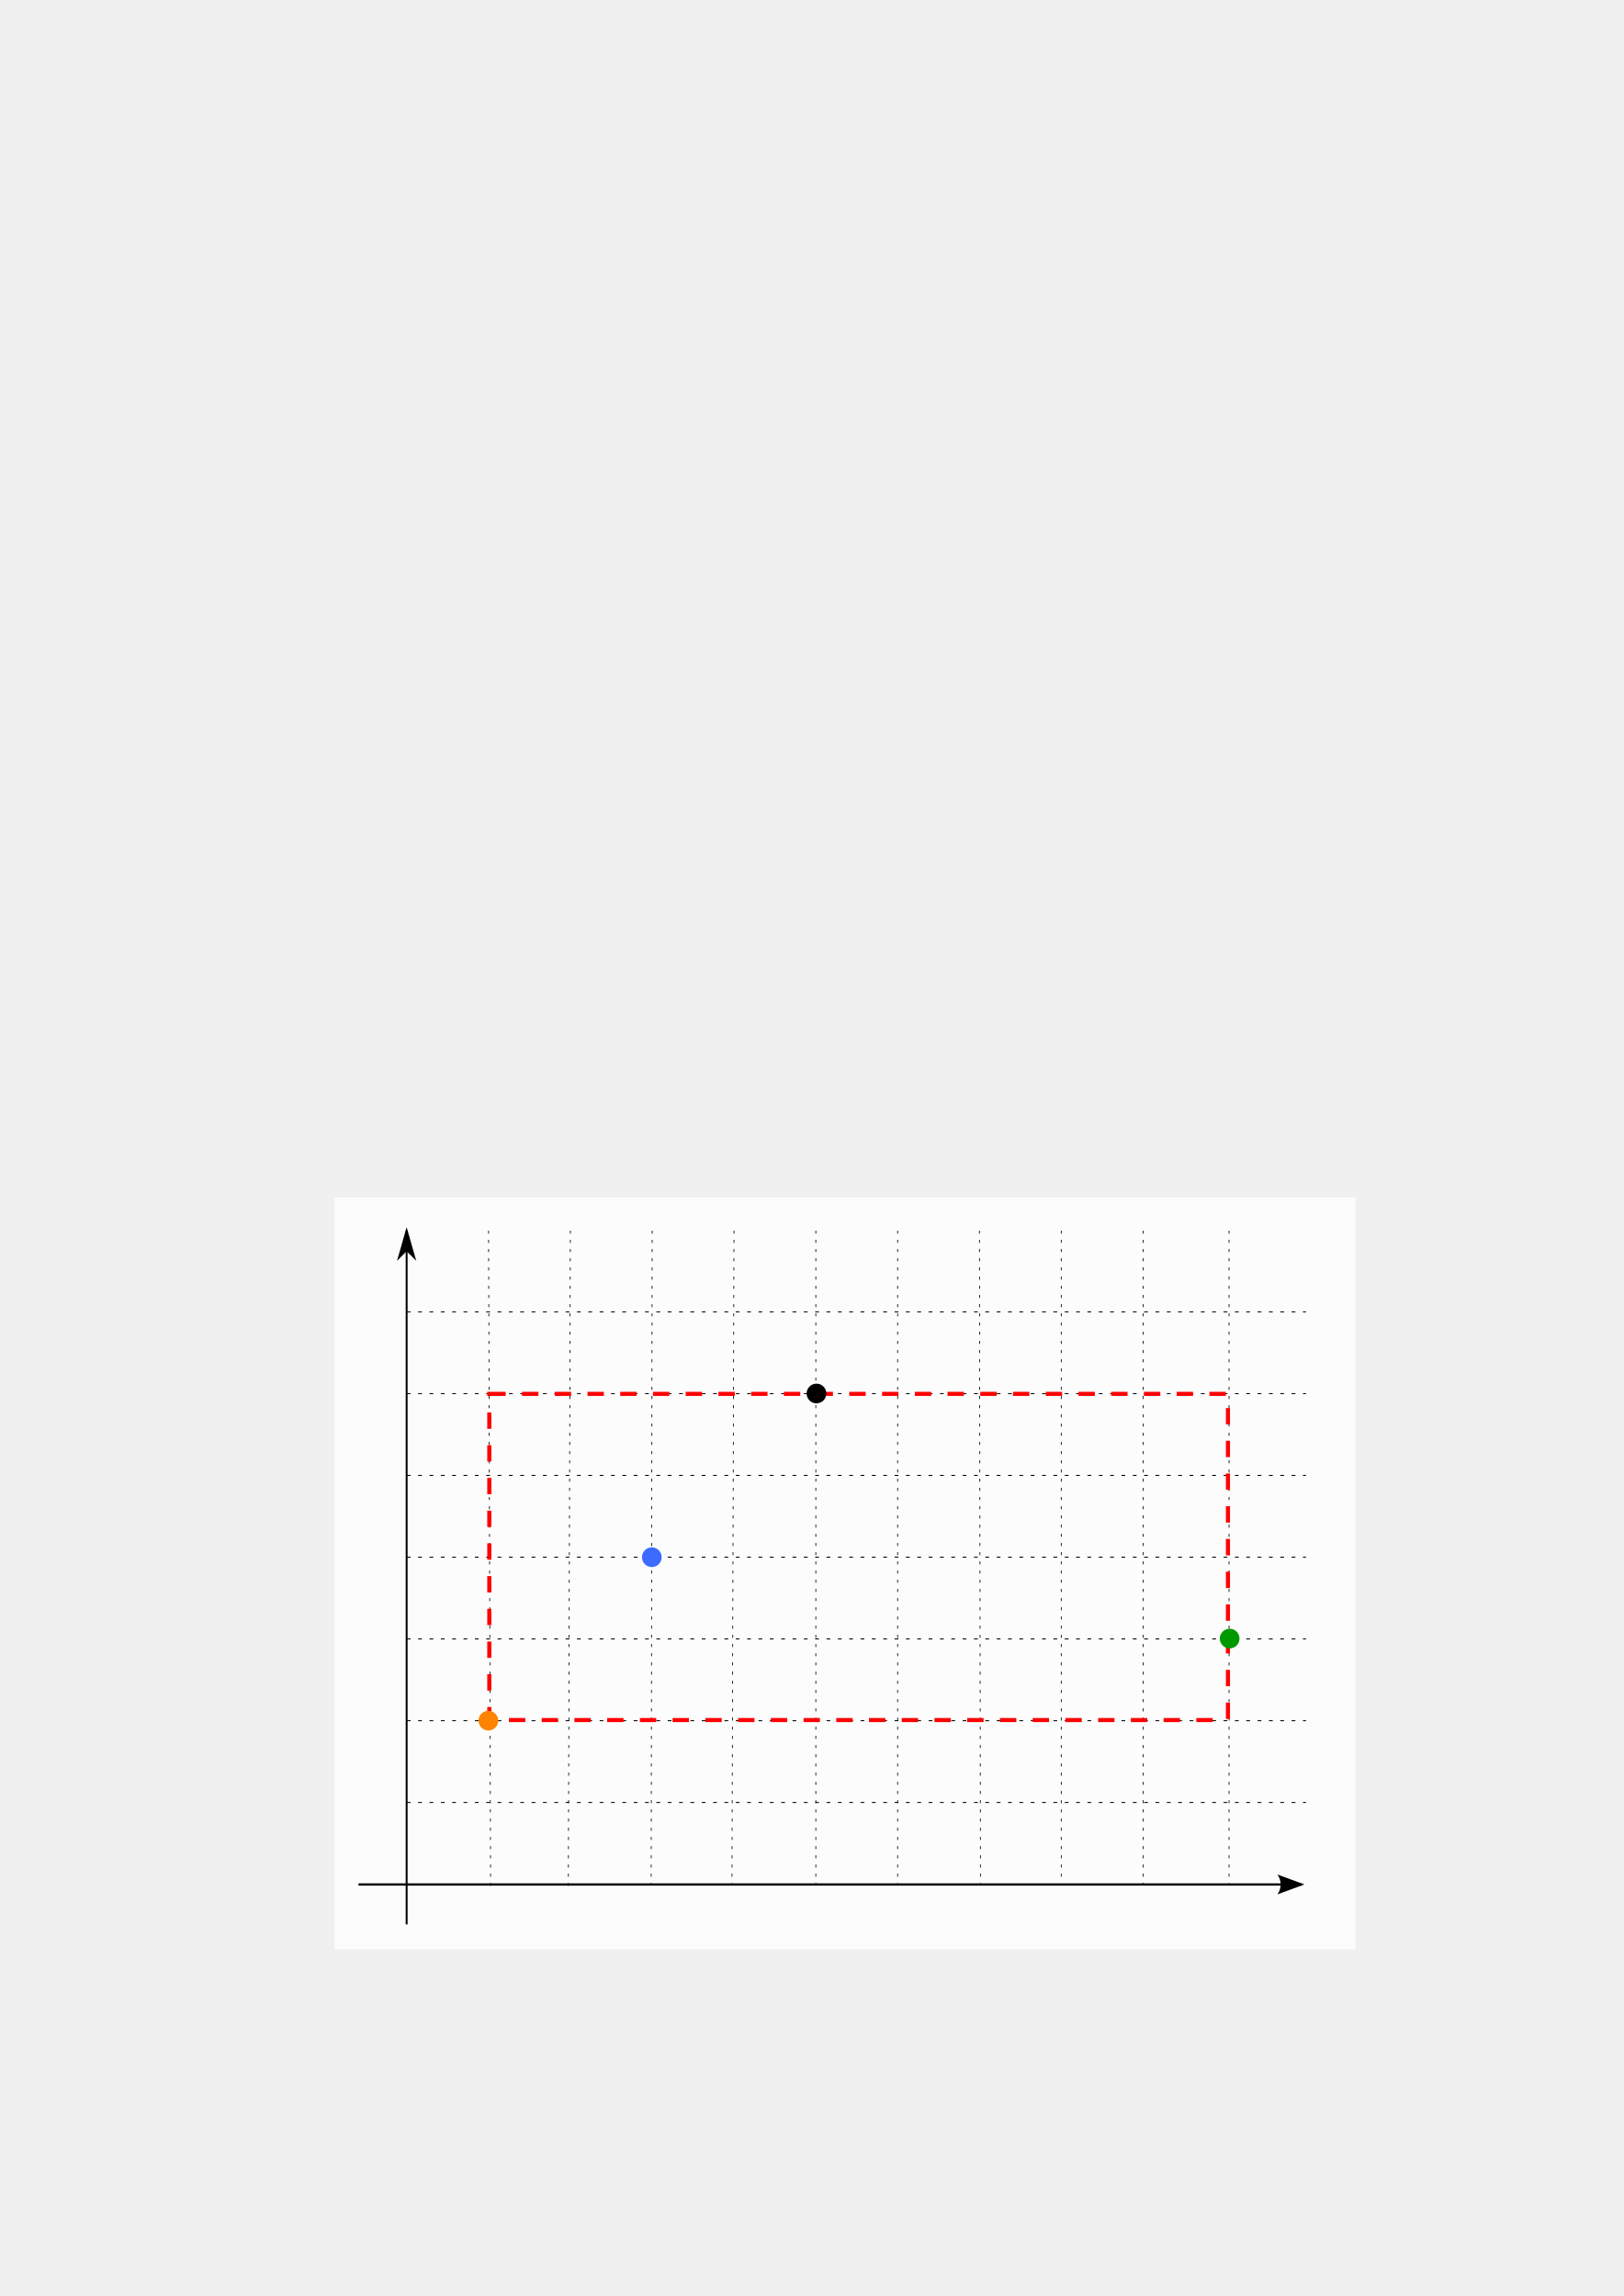
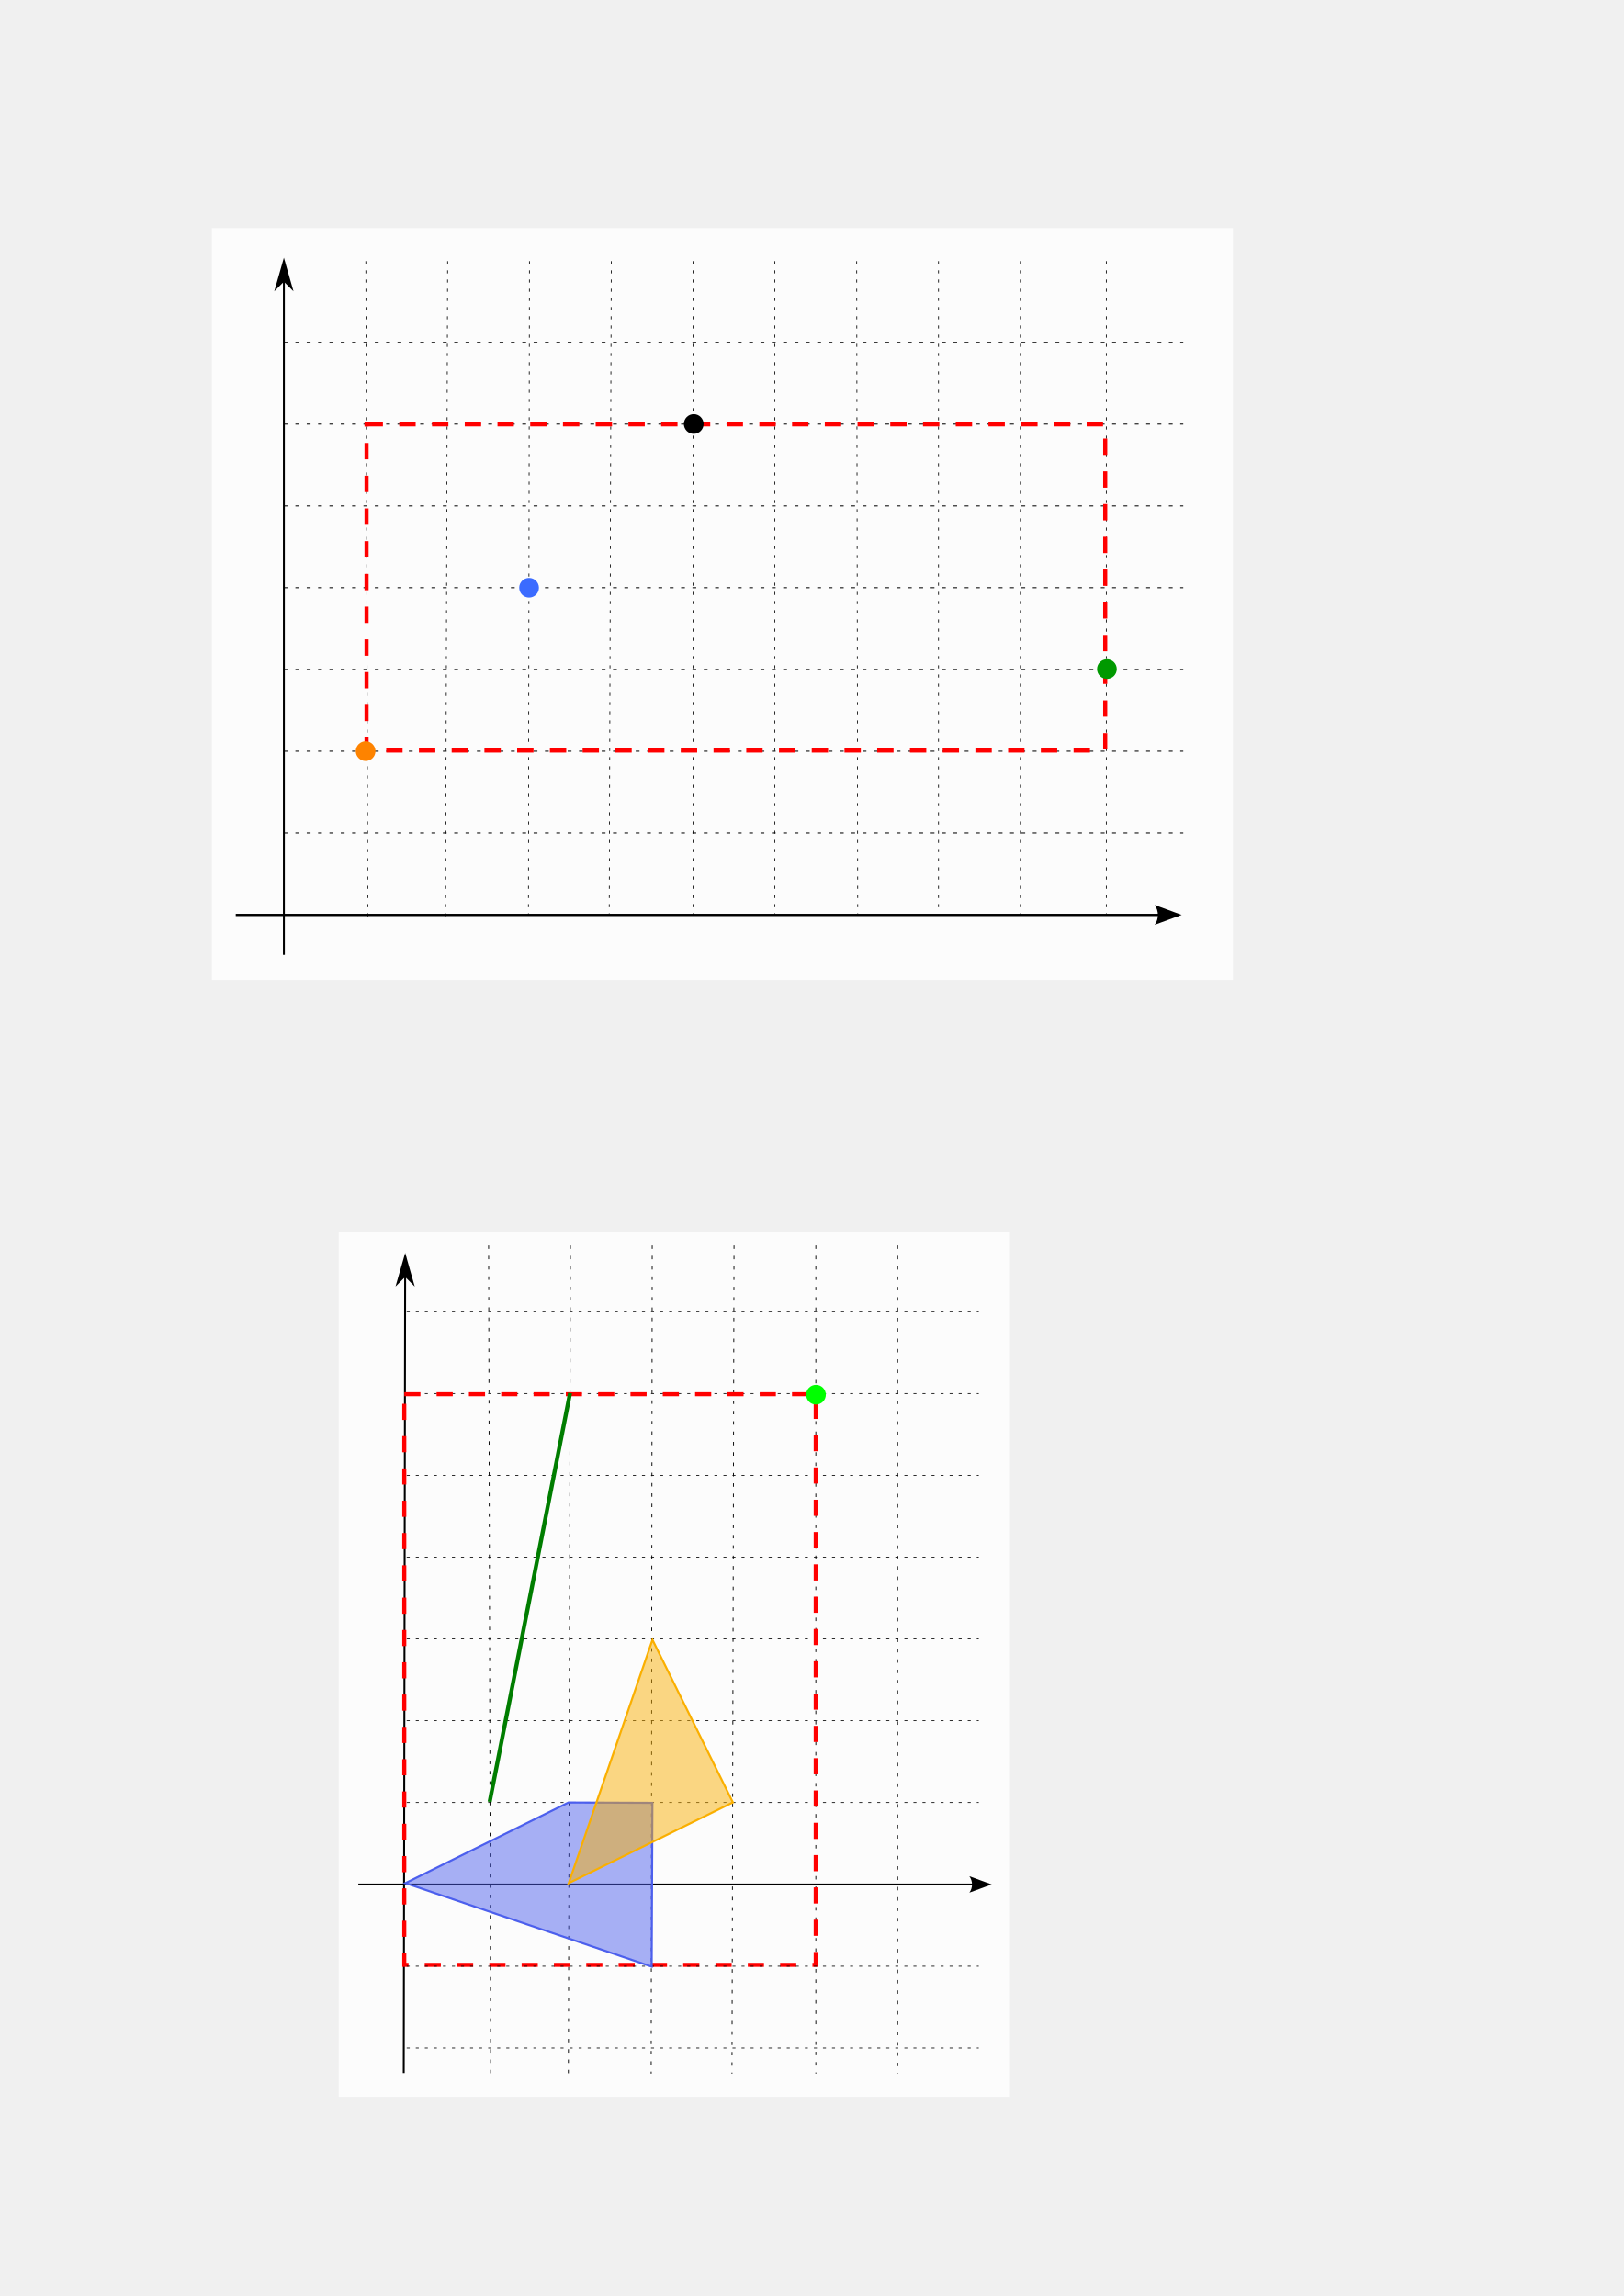
<svg xmlns="http://www.w3.org/2000/svg" xmlns:ns1="http://www.openswatchbook.org/uri/2009/osb" width="210mm" height="297mm" id="svg2" version="1.1">
  <defs id="defs4">
    <linearGradient id="linearGradient4354" ns1:paint="solid">
      <stop style="stop-color:#000000;stop-opacity:1;" offset="0" id="stop4356" />
    </linearGradient>
    <marker orient="auto" refY="0.0" refX="0.0" id="Arrow1Lstart" style="overflow:visible">
      <path id="path3824" d="M 0.0,0.0 L 5.0,-5.0 L -12.5,0.0 L 5.0,5.0 L 0.0,0.0 z " style="fill-rule:evenodd;stroke:#000000;stroke-width:1.0pt" transform="scale(0.8) translate(12.5,0)" />
    </marker>
    <marker orient="auto" refY="0.0" refX="0.0" id="Arrow2Lend" style="overflow:visible;">
      <path id="path3845" style="fill-rule:evenodd;stroke-width:0.625;stroke-linejoin:round;" d="M 8.719,4.034 L -2.207,0.016 L 8.719,-4.002 C 6.973,-1.63 6.983,1.616 8.719,4.034 z " transform="scale(1.1) rotate(180) translate(1,0)" />
    </marker>
    <marker orient="auto" refY="0" refX="0" id="Arrow2Lend-2" style="overflow:visible">
      <path id="path3845-1" style="fill-rule:evenodd;stroke-width:0.625;stroke-linejoin:round" d="M 8.719,4.034 -2.207,0.016 8.719,-4.002 c -1.745,2.372 -1.735,5.617 -6e-7,8.035 z" transform="matrix(-1.1,0,0,-1.1,-1.1,0)" />
    </marker>
    <marker orient="auto" refY="0" refX="0" id="Arrow1Lstart-4" style="overflow:visible">
      <path id="path3824-1" d="M 0,0 5,-5 -12.5,0 5,5 0,0 z" style="fill-rule:evenodd;stroke:#000000;stroke-width:1pt" transform="matrix(0.8,0,0,0.8,10,0)" />
    </marker>
  </defs>
  <g id="layer6" />
  <g id="layer1" style="display:inline">
-     <rect style="opacity:0.8;fill:#ffffff;fill-opacity:1;fill-rule:nonzero;stroke:none" id="rect4177" width="499.104" height="367.61" x="163.567" y="585.517" />
-     <path style="fill:none;stroke:#000000;stroke-width:0.926px;stroke-linecap:butt;stroke-linejoin:miter;stroke-opacity:1;marker-start:url(#Arrow1Lstart);marker-end:none" d="m 198.772,601.77 0,339.074" id="path4179" />
-     <path style="fill:none;stroke:#000000;stroke-width:1.099px;stroke-linecap:butt;stroke-linejoin:miter;stroke-opacity:1;marker-end:url(#Arrow2Lend)" d="m 175.243,921.327 460.93,0" id="path4181" />
-     <path id="path4183" d="m 238.817,601.656 1,321.626" style="fill:none;stroke:#000000;stroke-width:0.374;stroke-linecap:butt;stroke-linejoin:miter;stroke-miterlimit:4;stroke-opacity:1;stroke-dasharray:1.497, 2.994;stroke-dashoffset:0" />
-     <path style="fill:none;stroke:#000000;stroke-width:0.374;stroke-linecap:butt;stroke-linejoin:miter;stroke-miterlimit:4;stroke-opacity:1;stroke-dasharray:1.497, 2.994;stroke-dashoffset:0" d="m 278.809,601.656 -1,321.626" id="path4185" />
-     <path id="path4187" d="m 318.802,601.656 -0.5,319.626" style="fill:none;stroke:#000000;stroke-width:0.374;stroke-linecap:butt;stroke-linejoin:miter;stroke-miterlimit:4;stroke-opacity:1;stroke-dasharray:1.497, 2.994;stroke-dashoffset:0" />
-     <path style="fill:none;stroke:#000000;stroke-width:0.374;stroke-linecap:butt;stroke-linejoin:miter;stroke-miterlimit:4;stroke-opacity:1;stroke-dasharray:1.497, 2.994;stroke-dashoffset:0" d="m 358.795,601.656 -1,319.126" id="path4189" />
-     <path id="path4191" d="m 398.787,601.656 0,319.626" style="fill:none;stroke:#000000;stroke-width:0.374;stroke-linecap:butt;stroke-linejoin:miter;stroke-miterlimit:4;stroke-opacity:1;stroke-dasharray:1.497, 2.994;stroke-dashoffset:0" />
-     <path id="path4193" d="m 198.864,881.234 439.538,0" style="fill:none;stroke:#000000;stroke-width:0.462;stroke-linecap:butt;stroke-linejoin:miter;stroke-miterlimit:4;stroke-opacity:1;stroke-dasharray:1.848, 3.697;stroke-dashoffset:0" />
-     <path style="fill:none;stroke:#000000;stroke-width:0.462;stroke-linecap:butt;stroke-linejoin:miter;stroke-miterlimit:4;stroke-opacity:1;stroke-dasharray:1.848, 3.697;stroke-dashoffset:0" d="m 198.864,841.256 439.538,0" id="path4195" />
-     <path id="path4197" d="m 198.864,801.278 439.538,0" style="fill:none;stroke:#000000;stroke-width:0.462;stroke-linecap:butt;stroke-linejoin:miter;stroke-miterlimit:4;stroke-opacity:1;stroke-dasharray:1.848, 3.697;stroke-dashoffset:0" />
-     <path style="fill:none;stroke:#000000;stroke-width:0.462;stroke-linecap:butt;stroke-linejoin:miter;stroke-miterlimit:4;stroke-opacity:1;stroke-dasharray:1.848, 3.697;stroke-dashoffset:0" d="m 198.864,761.3 439.538,0" id="path4199" />
-     <path id="path4201" d="m 198.864,721.322 439.538,0" style="fill:none;stroke:#000000;stroke-width:0.462;stroke-linecap:butt;stroke-linejoin:miter;stroke-miterlimit:4;stroke-opacity:1;stroke-dasharray:1.848, 3.697;stroke-dashoffset:0" />
-     <flowRoot xml:space="preserve" id="flowRoot4203" style="font-size:40px;font-style:normal;font-weight:normal;line-height:125%;letter-spacing:0px;word-spacing:0px;fill:#000000;fill-opacity:1;stroke:none;font-family:Sans" transform="matrix(0.6167409,0,0,0.6167409,308.4797,533.6388)">
+     <rect style="opacity:0.8;fill:#ffffff;fill-opacity:1;fill-rule:nonzero;stroke:none" id="rect4177" width="328.104" height="422.61" x="165.567" y="602.517" />
+     <path style="fill:none;stroke:#000000;stroke-width:0.926px;stroke-linecap:butt;stroke-linejoin:miter;stroke-opacity:1;marker-start:url(#Arrow1Lstart);marker-end:none" d="m 198.064,614.356 -0.707,399.178" id="path4179" />
+     <path style="fill:none;stroke:#000000;stroke-width:0.909px;stroke-linecap:butt;stroke-linejoin:miter;stroke-opacity:1;marker-end:url(#Arrow2Lend)" d="m 175.147,921.328 308.413,0" id="path4181" />
+     <path id="path4183" d="m 238.84,608.907 1,404.88" style="fill:none;stroke:#000000;stroke-width:0.42;stroke-linecap:butt;stroke-linejoin:miter;stroke-miterlimit:4;stroke-opacity:1;stroke-dasharray:1.679, 3.359;stroke-dashoffset:0" />
+     <path style="fill:none;stroke:#000000;stroke-width:0.42;stroke-linecap:butt;stroke-linejoin:miter;stroke-miterlimit:4;stroke-opacity:1;stroke-dasharray:1.679, 3.359;stroke-dashoffset:0" d="m 278.827,608.907 -1,404.88" id="path4185" />
+     <path id="path4187" d="m 318.814,608.908 -0.499,404.879" style="fill:none;stroke:#000000;stroke-width:0.421;stroke-linecap:butt;stroke-linejoin:miter;stroke-miterlimit:4;stroke-opacity:1;stroke-dasharray:1.683, 3.366;stroke-dashoffset:0" />
+     <path style="fill:none;stroke:#000000;stroke-width:0.421;stroke-linecap:butt;stroke-linejoin:miter;stroke-miterlimit:4;stroke-opacity:1;stroke-dasharray:1.685, 3.37;stroke-dashoffset:0" d="m 358.802,608.908 -0.998,404.879" id="path4189" />
+     <path id="path4191" d="m 398.79,608.907 0,404.879" style="fill:none;stroke:#000000;stroke-width:0.421;stroke-linecap:butt;stroke-linejoin:miter;stroke-miterlimit:4;stroke-opacity:1;stroke-dasharray:1.685, 3.369;stroke-dashoffset:0" />
+     <path id="path4193" d="m 198.818,881.25 279.631,0" style="fill:none;stroke:#000000;stroke-width:0.369;stroke-linecap:butt;stroke-linejoin:miter;stroke-miterlimit:4;stroke-opacity:1;stroke-dasharray:1.474, 2.949;stroke-dashoffset:0" />
+     <path style="fill:none;stroke:#000000;stroke-width:0.369;stroke-linecap:butt;stroke-linejoin:miter;stroke-miterlimit:4;stroke-opacity:1;stroke-dasharray:1.474, 2.949;stroke-dashoffset:0" d="m 198.818,841.261 279.631,0" id="path4195" />
+     <path id="path4197" d="m 198.818,801.273 279.631,0" style="fill:none;stroke:#000000;stroke-width:0.369;stroke-linecap:butt;stroke-linejoin:miter;stroke-miterlimit:4;stroke-opacity:1;stroke-dasharray:1.474, 2.949;stroke-dashoffset:0" />
+     <path style="fill:none;stroke:#000000;stroke-width:0.369;stroke-linecap:butt;stroke-linejoin:miter;stroke-miterlimit:4;stroke-opacity:1;stroke-dasharray:1.474, 2.949;stroke-dashoffset:0" d="m 198.818,761.285 279.631,0" id="path4199" />
+     <path id="path4201" d="m 198.818,721.296 279.631,0" style="fill:none;stroke:#000000;stroke-width:0.369;stroke-linecap:butt;stroke-linejoin:miter;stroke-miterlimit:4;stroke-opacity:1;stroke-dasharray:1.474, 2.949;stroke-dashoffset:0" />
+     <flowRoot xml:space="preserve" id="flowRoot4203" style="font-size:40px;font-style:normal;font-weight:normal;line-height:125%;letter-spacing:0px;word-spacing:0px;fill:#000000;fill-opacity:1;stroke:none;font-family:Sans" transform="matrix(0.6167409,0,0,0.6167409,156.4797,533.6388)">
      <flowRegion id="flowRegion4205">
        <rect id="rect4207" width="121.218" height="48.487" x="487.399" y="626.078" />
      </flowRegion>
      <flowPara id="flowPara4209" style="font-style:italic">x</flowPara>
    </flowRoot>
    <flowRoot transform="matrix(0.6167409,0,0,0.6167409,-125.562,221.9874)" style="font-size:40px;font-style:normal;font-weight:normal;line-height:125%;letter-spacing:0px;word-spacing:0px;fill:#000000;fill-opacity:1;stroke:none;font-family:Sans" id="flowRoot4211" xml:space="preserve">
      <flowRegion id="flowRegion4213">
        <rect y="626.078" x="487.399" height="48.487" width="121.218" id="rect4215" />
      </flowRegion>
      <flowPara style="font-style:italic" id="flowPara4217">y</flowPara>
    </flowRoot>
    <flowRoot transform="matrix(0.2611037,0,0,0.2611037,48.99132,761.9315)" style="font-size:40px;font-style:normal;font-weight:normal;line-height:125%;letter-spacing:0px;word-spacing:0px;fill:#000000;fill-opacity:1;stroke:none;font-family:Sans" id="flowRoot4219" xml:space="preserve">
      <flowRegion id="flowRegion4221">
        <rect y="626.078" x="487.399" height="48.487" width="121.218" id="rect4223" />
      </flowRegion>
      <flowPara style="font-style:italic" id="flowPara4225">0,0</flowPara>
    </flowRoot>
-     <path style="fill:none;stroke:#000000;stroke-width:0.374;stroke-linecap:butt;stroke-linejoin:miter;stroke-miterlimit:4;stroke-opacity:1;stroke-dasharray:1.497, 2.994;stroke-dashoffset:0" d="m 438.78,601.656 0,319.126" id="path4235" />
-     <path id="path4237" d="m 478.772,601.656 0.5,319.126" style="fill:none;stroke:#000000;stroke-width:0.374;stroke-linecap:butt;stroke-linejoin:miter;stroke-miterlimit:4;stroke-opacity:1;stroke-dasharray:1.497, 2.994;stroke-dashoffset:0" />
-     <path style="fill:none;stroke:#000000;stroke-width:0.374;stroke-linecap:butt;stroke-linejoin:miter;stroke-miterlimit:4;stroke-opacity:1;stroke-dasharray:1.497, 2.994;stroke-dashoffset:0" d="m 518.765,601.656 0,318.626" id="path4239" />
-     <path id="path4251" d="m 198.864,681.344 439.538,0" style="fill:none;stroke:#000000;stroke-width:0.462;stroke-linecap:butt;stroke-linejoin:miter;stroke-miterlimit:4;stroke-opacity:1;stroke-dasharray:1.848, 3.697;stroke-dashoffset:0" />
-     <path style="fill:none;stroke:#000000;stroke-width:0.462;stroke-linecap:butt;stroke-linejoin:miter;stroke-miterlimit:4;stroke-opacity:1;stroke-dasharray:1.848, 3.697;stroke-dashoffset:0" d="m 198.864,641.366 439.538,0" id="path4253" />
-     <path id="path3521" d="m 558.774,601.656 0,319.626" style="fill:none;stroke:#000000;stroke-width:0.374;stroke-linecap:butt;stroke-linejoin:miter;stroke-miterlimit:4;stroke-opacity:1;stroke-dasharray:1.497, 2.994;stroke-dashoffset:0" />
-     <path style="fill:none;stroke:#000000;stroke-width:0.374;stroke-linecap:butt;stroke-linejoin:miter;stroke-miterlimit:4;stroke-opacity:1;stroke-dasharray:1.497, 2.994;stroke-dashoffset:0" d="m 600.783,601.656 0,319.126" id="path3523" />
-     <rect style="fill:none;stroke:#ff0000;stroke-width:2;stroke-miterlimit:4;stroke-opacity:1;stroke-dasharray:8,8;stroke-dashoffset:0" id="rect4352" width="361.07" height="159.471" x="239.18" y="681.465" />
+     <path style="fill:none;stroke:#000000;stroke-width:0.421;stroke-linecap:butt;stroke-linejoin:miter;stroke-miterlimit:4;stroke-opacity:1;stroke-dasharray:1.686, 3.372;stroke-dashoffset:0" d="m 438.777,608.908 0,404.878" id="path4235" />
+     <path id="path4251" d="m 198.818,681.308 279.631,0" style="fill:none;stroke:#000000;stroke-width:0.369;stroke-linecap:butt;stroke-linejoin:miter;stroke-miterlimit:4;stroke-opacity:1;stroke-dasharray:1.474, 2.949;stroke-dashoffset:0" />
+     <path style="fill:none;stroke:#000000;stroke-width:0.369;stroke-linecap:butt;stroke-linejoin:miter;stroke-miterlimit:4;stroke-opacity:1;stroke-dasharray:1.474, 2.949;stroke-dashoffset:0" d="m 198.818,641.319 279.631,0" id="path4253" />
+     <rect style="fill:none;stroke:#ff0000;stroke-width:1.974;stroke-miterlimit:4;stroke-opacity:1;stroke-dasharray:7.897, 7.897;stroke-dashoffset:0" id="rect4352" width="201.113" height="278.998" x="197.625" y="681.628" />
+     <rect y="111.517" x="103.567" height="367.61" width="499.104" id="rect3033" style="opacity:0.8;fill:#ffffff;fill-opacity:1;fill-rule:nonzero;stroke:none" />
+     <path id="path3035" d="m 138.772,127.77 0,339.074" style="fill:none;stroke:#000000;stroke-width:0.926px;stroke-linecap:butt;stroke-linejoin:miter;stroke-opacity:1;marker-start:url(#Arrow1Lstart);marker-end:none" />
+     <path id="path3037" d="m 115.243,447.327 460.93,0" style="fill:none;stroke:#000000;stroke-width:1.099px;stroke-linecap:butt;stroke-linejoin:miter;stroke-opacity:1;marker-end:url(#Arrow2Lend)" />
+     <path style="fill:none;stroke:#000000;stroke-width:0.374;stroke-linecap:butt;stroke-linejoin:miter;stroke-miterlimit:4;stroke-opacity:1;stroke-dasharray:1.497, 2.994;stroke-dashoffset:0" d="m 178.817,127.656 1,321.626" id="path3039" />
+     <path id="path3041" d="m 218.809,127.656 -1,321.626" style="fill:none;stroke:#000000;stroke-width:0.374;stroke-linecap:butt;stroke-linejoin:miter;stroke-miterlimit:4;stroke-opacity:1;stroke-dasharray:1.497, 2.994;stroke-dashoffset:0" />
+     <path style="fill:none;stroke:#000000;stroke-width:0.374;stroke-linecap:butt;stroke-linejoin:miter;stroke-miterlimit:4;stroke-opacity:1;stroke-dasharray:1.497, 2.994;stroke-dashoffset:0" d="m 258.802,127.656 -0.5,319.626" id="path3043" />
+     <path id="path3045" d="m 298.795,127.656 -1,319.126" style="fill:none;stroke:#000000;stroke-width:0.374;stroke-linecap:butt;stroke-linejoin:miter;stroke-miterlimit:4;stroke-opacity:1;stroke-dasharray:1.497, 2.994;stroke-dashoffset:0" />
+     <path style="fill:none;stroke:#000000;stroke-width:0.374;stroke-linecap:butt;stroke-linejoin:miter;stroke-miterlimit:4;stroke-opacity:1;stroke-dasharray:1.497, 2.994;stroke-dashoffset:0" d="m 338.787,127.656 0,319.626" id="path3047" />
+     <path style="fill:none;stroke:#000000;stroke-width:0.462;stroke-linecap:butt;stroke-linejoin:miter;stroke-miterlimit:4;stroke-opacity:1;stroke-dasharray:1.848, 3.697;stroke-dashoffset:0" d="m 138.864,407.234 439.538,0" id="path3049" />
+     <path id="path3051" d="m 138.864,367.256 439.538,0" style="fill:none;stroke:#000000;stroke-width:0.462;stroke-linecap:butt;stroke-linejoin:miter;stroke-miterlimit:4;stroke-opacity:1;stroke-dasharray:1.848, 3.697;stroke-dashoffset:0" />
+     <path style="fill:none;stroke:#000000;stroke-width:0.462;stroke-linecap:butt;stroke-linejoin:miter;stroke-miterlimit:4;stroke-opacity:1;stroke-dasharray:1.848, 3.697;stroke-dashoffset:0" d="m 138.864,327.278 439.538,0" id="path3053" />
+     <path id="path3055" d="m 138.864,287.3 439.538,0" style="fill:none;stroke:#000000;stroke-width:0.462;stroke-linecap:butt;stroke-linejoin:miter;stroke-miterlimit:4;stroke-opacity:1;stroke-dasharray:1.848, 3.697;stroke-dashoffset:0" />
+     <path style="fill:none;stroke:#000000;stroke-width:0.462;stroke-linecap:butt;stroke-linejoin:miter;stroke-miterlimit:4;stroke-opacity:1;stroke-dasharray:1.848, 3.697;stroke-dashoffset:0" d="m 138.864,247.322 439.538,0" id="path3057" />
+     <flowRoot transform="matrix(0.6167409,0,0,0.6167409,248.4797,59.63883)" style="font-size:40px;font-style:normal;font-weight:normal;line-height:125%;letter-spacing:0px;word-spacing:0px;fill:#000000;fill-opacity:1;stroke:none;font-family:Sans" id="flowRoot3059" xml:space="preserve">
+       <flowRegion id="flowRegion3061">
+         <rect y="626.078" x="487.399" height="48.487" width="121.218" id="rect3063" />
+       </flowRegion>
+       <flowPara style="font-style:italic" id="flowPara3065">x</flowPara>
+     </flowRoot>
+     <flowRoot xml:space="preserve" id="flowRoot3067" style="font-size:40px;font-style:normal;font-weight:normal;line-height:125%;letter-spacing:0px;word-spacing:0px;fill:#000000;fill-opacity:1;stroke:none;font-family:Sans" transform="matrix(0.6167409,0,0,0.6167409,-185.562,-252.0126)">
+       <flowRegion id="flowRegion3069">
+         <rect id="rect3071" width="121.218" height="48.487" x="487.399" y="626.078" />
+       </flowRegion>
+       <flowPara id="flowPara3073" style="font-style:italic">y</flowPara>
+     </flowRoot>
+     <flowRoot xml:space="preserve" id="flowRoot3075" style="font-size:40px;font-style:normal;font-weight:normal;line-height:125%;letter-spacing:0px;word-spacing:0px;fill:#000000;fill-opacity:1;stroke:none;font-family:Sans" transform="matrix(0.2611037,0,0,0.2611037,-11.00868,287.9315)">
+       <flowRegion id="flowRegion3077">
+         <rect id="rect3079" width="121.218" height="48.487" x="487.399" y="626.078" />
+       </flowRegion>
+       <flowPara id="flowPara3081" style="font-style:italic">0,0</flowPara>
+     </flowRoot>
+     <path id="path3083" d="m 378.78,127.656 0,319.126" style="fill:none;stroke:#000000;stroke-width:0.374;stroke-linecap:butt;stroke-linejoin:miter;stroke-miterlimit:4;stroke-opacity:1;stroke-dasharray:1.497, 2.994;stroke-dashoffset:0" />
+     <path style="fill:none;stroke:#000000;stroke-width:0.374;stroke-linecap:butt;stroke-linejoin:miter;stroke-miterlimit:4;stroke-opacity:1;stroke-dasharray:1.497, 2.994;stroke-dashoffset:0" d="m 418.772,127.656 0.5,319.126" id="path3085" />
+     <path id="path3087" d="m 458.765,127.656 0,318.626" style="fill:none;stroke:#000000;stroke-width:0.374;stroke-linecap:butt;stroke-linejoin:miter;stroke-miterlimit:4;stroke-opacity:1;stroke-dasharray:1.497, 2.994;stroke-dashoffset:0" />
+     <path style="fill:none;stroke:#000000;stroke-width:0.462;stroke-linecap:butt;stroke-linejoin:miter;stroke-miterlimit:4;stroke-opacity:1;stroke-dasharray:1.848, 3.697;stroke-dashoffset:0" d="m 138.864,207.344 439.538,0" id="path3089" />
+     <path id="path3091" d="m 138.864,167.366 439.538,0" style="fill:none;stroke:#000000;stroke-width:0.462;stroke-linecap:butt;stroke-linejoin:miter;stroke-miterlimit:4;stroke-opacity:1;stroke-dasharray:1.848, 3.697;stroke-dashoffset:0" />
+     <path style="fill:none;stroke:#000000;stroke-width:0.374;stroke-linecap:butt;stroke-linejoin:miter;stroke-miterlimit:4;stroke-opacity:1;stroke-dasharray:1.497, 2.994;stroke-dashoffset:0" d="m 498.774,127.656 0,319.626" id="path3093" />
+     <path id="path3095" d="m 540.783,127.656 0,319.126" style="fill:none;stroke:#000000;stroke-width:0.374;stroke-linecap:butt;stroke-linejoin:miter;stroke-miterlimit:4;stroke-opacity:1;stroke-dasharray:1.497, 2.994;stroke-dashoffset:0" />
+     <rect y="207.465" x="179.18" height="159.471" width="361.07" id="rect3097" style="fill:none;stroke:#ff0000;stroke-width:2;stroke-miterlimit:4;stroke-opacity:1;stroke-dasharray:8, 8;stroke-dashoffset:0" />
+     <path style="fill:none;stroke:#000000;stroke-width:0.369;stroke-linecap:butt;stroke-linejoin:miter;stroke-miterlimit:4;stroke-opacity:1;stroke-dasharray:1.474, 2.949;stroke-dashoffset:0" d="m 198.818,1001.281 279.631,0" id="path3951" />
+     <path id="path3953" d="m 198.818,961.293 279.631,0" style="fill:none;stroke:#000000;stroke-width:0.369;stroke-linecap:butt;stroke-linejoin:miter;stroke-miterlimit:4;stroke-opacity:1;stroke-dasharray:1.474, 2.949;stroke-dashoffset:0" />
+     <path style="fill:#4c5fed;fill-opacity:0.482;stroke:#4c5fed;stroke-width:1px;stroke-linecap:butt;stroke-linejoin:miter;stroke-opacity:1" d="m 198.167,920.664 120.385,40.835 0.354,-80.08 -41.012,-0.177 z" id="path3957" />
  </g>
  <g id="layer2" />
  <g id="layer5" style="display:inline">
-     <path transform="matrix(0,0.7185613,-0.7185613,0,527.4631,605.9055)" d="m 331.071,401.826 a 3.571,3.571 0 1 1 -7.143,0 3.571,3.571 0 1 1 7.143,0 z" id="path4263" style="fill:#fe8300;fill-opacity:1;fill-rule:nonzero;stroke:#fe8300;stroke-width:6.263;stroke-miterlimit:4;stroke-opacity:1;stroke-dasharray:none" />
-     <path transform="matrix(0,0.7185613,-0.7185613,0,607.3584,525.9961)" d="m 331.071,401.826 a 3.571,3.571 0 1 1 -7.143,0 3.571,3.571 0 1 1 7.143,0 z" id="path4265" style="fill:#3b6bff;fill-opacity:1;fill-rule:nonzero;stroke:#3b6bff;stroke-width:6.263;stroke-miterlimit:4;stroke-opacity:1;stroke-dasharray:none;display:inline" />
-     <path style="fill:#000000;fill-opacity:1;fill-rule:nonzero;stroke:#000000;stroke-width:6.263;stroke-miterlimit:4;stroke-opacity:1;stroke-dasharray:none;display:inline" id="path3519" d="m 331.071,401.826 a 3.571,3.571 0 1 1 -7.143,0 3.571,3.571 0 1 1 7.143,0 z" transform="matrix(0,0.7185613,-0.7185613,0,687.8473,445.9562)" />
-     <path transform="matrix(0,0.7185613,-0.7185613,0,889.8162,565.7719)" d="m 331.071,401.826 a 3.571,3.571 0 1 1 -7.143,0 3.571,3.571 0 1 1 7.143,0 z" id="path3529" style="fill:#009900;fill-opacity:1;fill-rule:nonzero;stroke:#009900;stroke-width:6.263;stroke-miterlimit:4;stroke-opacity:1;stroke-dasharray:none;display:inline" />
+     <path style="fill:#00ff00;fill-opacity:1;fill-rule:nonzero;stroke:#00ff00;stroke-width:6.263;stroke-miterlimit:4;stroke-opacity:1;stroke-dasharray:none;display:inline" id="path3519" d="m 331.071,401.826 a 3.571,3.571 0 1 1 -7.143,0 3.571,3.571 0 1 1 7.143,0 z" transform="matrix(0,0.7185613,-0.7185613,0,687.6029,446.5419)" />
    <rect style="fill:#000000;fill-opacity:1;stroke:#ff0000;stroke-width:1;stroke-miterlimit:4;stroke-opacity:1;stroke-dasharray:4, 4;stroke-dashoffset:0;opacity:0" id="rect4350" width="359.917" height="123.037" x="240.416" y="718.608" />
+     <path style="fill:#fe8300;fill-opacity:1;fill-rule:nonzero;stroke:#fe8300;stroke-width:6.263;stroke-miterlimit:4;stroke-opacity:1;stroke-dasharray:none" id="path3099" d="m 331.071,401.826 a 3.571,3.571 0 1 1 -7.143,0 3.571,3.571 0 1 1 7.143,0 z" transform="matrix(0,0.7185613,-0.7185613,0,467.4631,131.9055)" />
+     <path style="fill:#3b6bff;fill-opacity:1;fill-rule:nonzero;stroke:#3b6bff;stroke-width:6.263;stroke-miterlimit:4;stroke-opacity:1;stroke-dasharray:none;display:inline" id="path3101" d="m 331.071,401.826 a 3.571,3.571 0 1 1 -7.143,0 3.571,3.571 0 1 1 7.143,0 z" transform="matrix(0,0.7185613,-0.7185613,0,547.3584,51.99613)" />
+     <path transform="matrix(0,0.7185613,-0.7185613,0,627.8473,-28.04378)" d="m 331.071,401.826 a 3.571,3.571 0 1 1 -7.143,0 3.571,3.571 0 1 1 7.143,0 z" id="path3103" style="fill:#000000;fill-opacity:1;fill-rule:nonzero;stroke:#000000;stroke-width:6.263;stroke-miterlimit:4;stroke-opacity:1;stroke-dasharray:none;display:inline" />
+     <path style="fill:#009900;fill-opacity:1;fill-rule:nonzero;stroke:#009900;stroke-width:6.263;stroke-miterlimit:4;stroke-opacity:1;stroke-dasharray:none;display:inline" id="path3105" d="m 331.071,401.826 a 3.571,3.571 0 1 1 -7.143,0 3.571,3.571 0 1 1 7.143,0 z" transform="matrix(0,0.7185613,-0.7185613,0,829.8162,91.77193)" />
+     <rect y="244.608" x="180.416" height="123.037" width="359.917" id="rect3107" style="opacity:0;fill:#000000;fill-opacity:1;stroke:#ff0000;stroke-width:1;stroke-miterlimit:4;stroke-opacity:1;stroke-dasharray:4, 4;stroke-dashoffset:0" />
+     <flowRoot xml:space="preserve" id="flowRoot3109" style="font-size:40px;font-style:normal;font-weight:normal;line-height:125%;letter-spacing:0px;word-spacing:0px;fill:#000000;fill-opacity:1;stroke:none;font-family:Sans">
+       <flowRegion id="flowRegion3111">
+         <rect id="rect3113" width="139" height="49" x="106" y="47.362" />
+       </flowRegion>
+       <flowPara id="flowPara3115">Case1</flowPara>
+     </flowRoot>
+     <flowRoot xml:space="preserve" id="flowRoot3117" style="font-size:40px;font-style:normal;font-weight:normal;line-height:125%;letter-spacing:0px;word-spacing:0px;fill:#000000;fill-opacity:1;stroke:none;font-family:Sans">
+       <flowRegion id="flowRegion3119">
+         <rect id="rect3121" width="92" height="44" x="73" y="525.362" />
+       </flowRegion>
+       <flowPara id="flowPara3123">Case</flowPara>
+     </flowRoot>
+     <flowRoot xml:space="preserve" id="flowRoot3125" style="font-size:40px;font-style:normal;font-weight:normal;line-height:125%;letter-spacing:0px;word-spacing:0px;fill:#000000;fill-opacity:1;stroke:none;font-family:Sans" transform="translate(-54.99999,82.99999)">
+       <flowRegion id="flowRegion3127">
+         <rect id="rect3129" width="76" height="32" x="107" y="511.362" />
+       </flowRegion>
+       <flowPara id="flowPara3131" style="font-size:24px">Case2</flowPara>
+     </flowRoot>
+     <path style="fill:none;stroke:#007d00;stroke-width:2;stroke-linecap:butt;stroke-linejoin:miter;stroke-miterlimit:4;stroke-opacity:1;stroke-dasharray:none" d="M 239.354,880.953 278.652,681.069" id="path3133" />
+     <path style="fill:#faaf00;fill-opacity:0.482;stroke:#faaf00;stroke-width:1px;stroke-linecap:butt;stroke-linejoin:miter;stroke-opacity:1" d="m 278,920.655 40.939,-118.939 39.298,79.47 z" id="path3947" />
  </g>
</svg>
